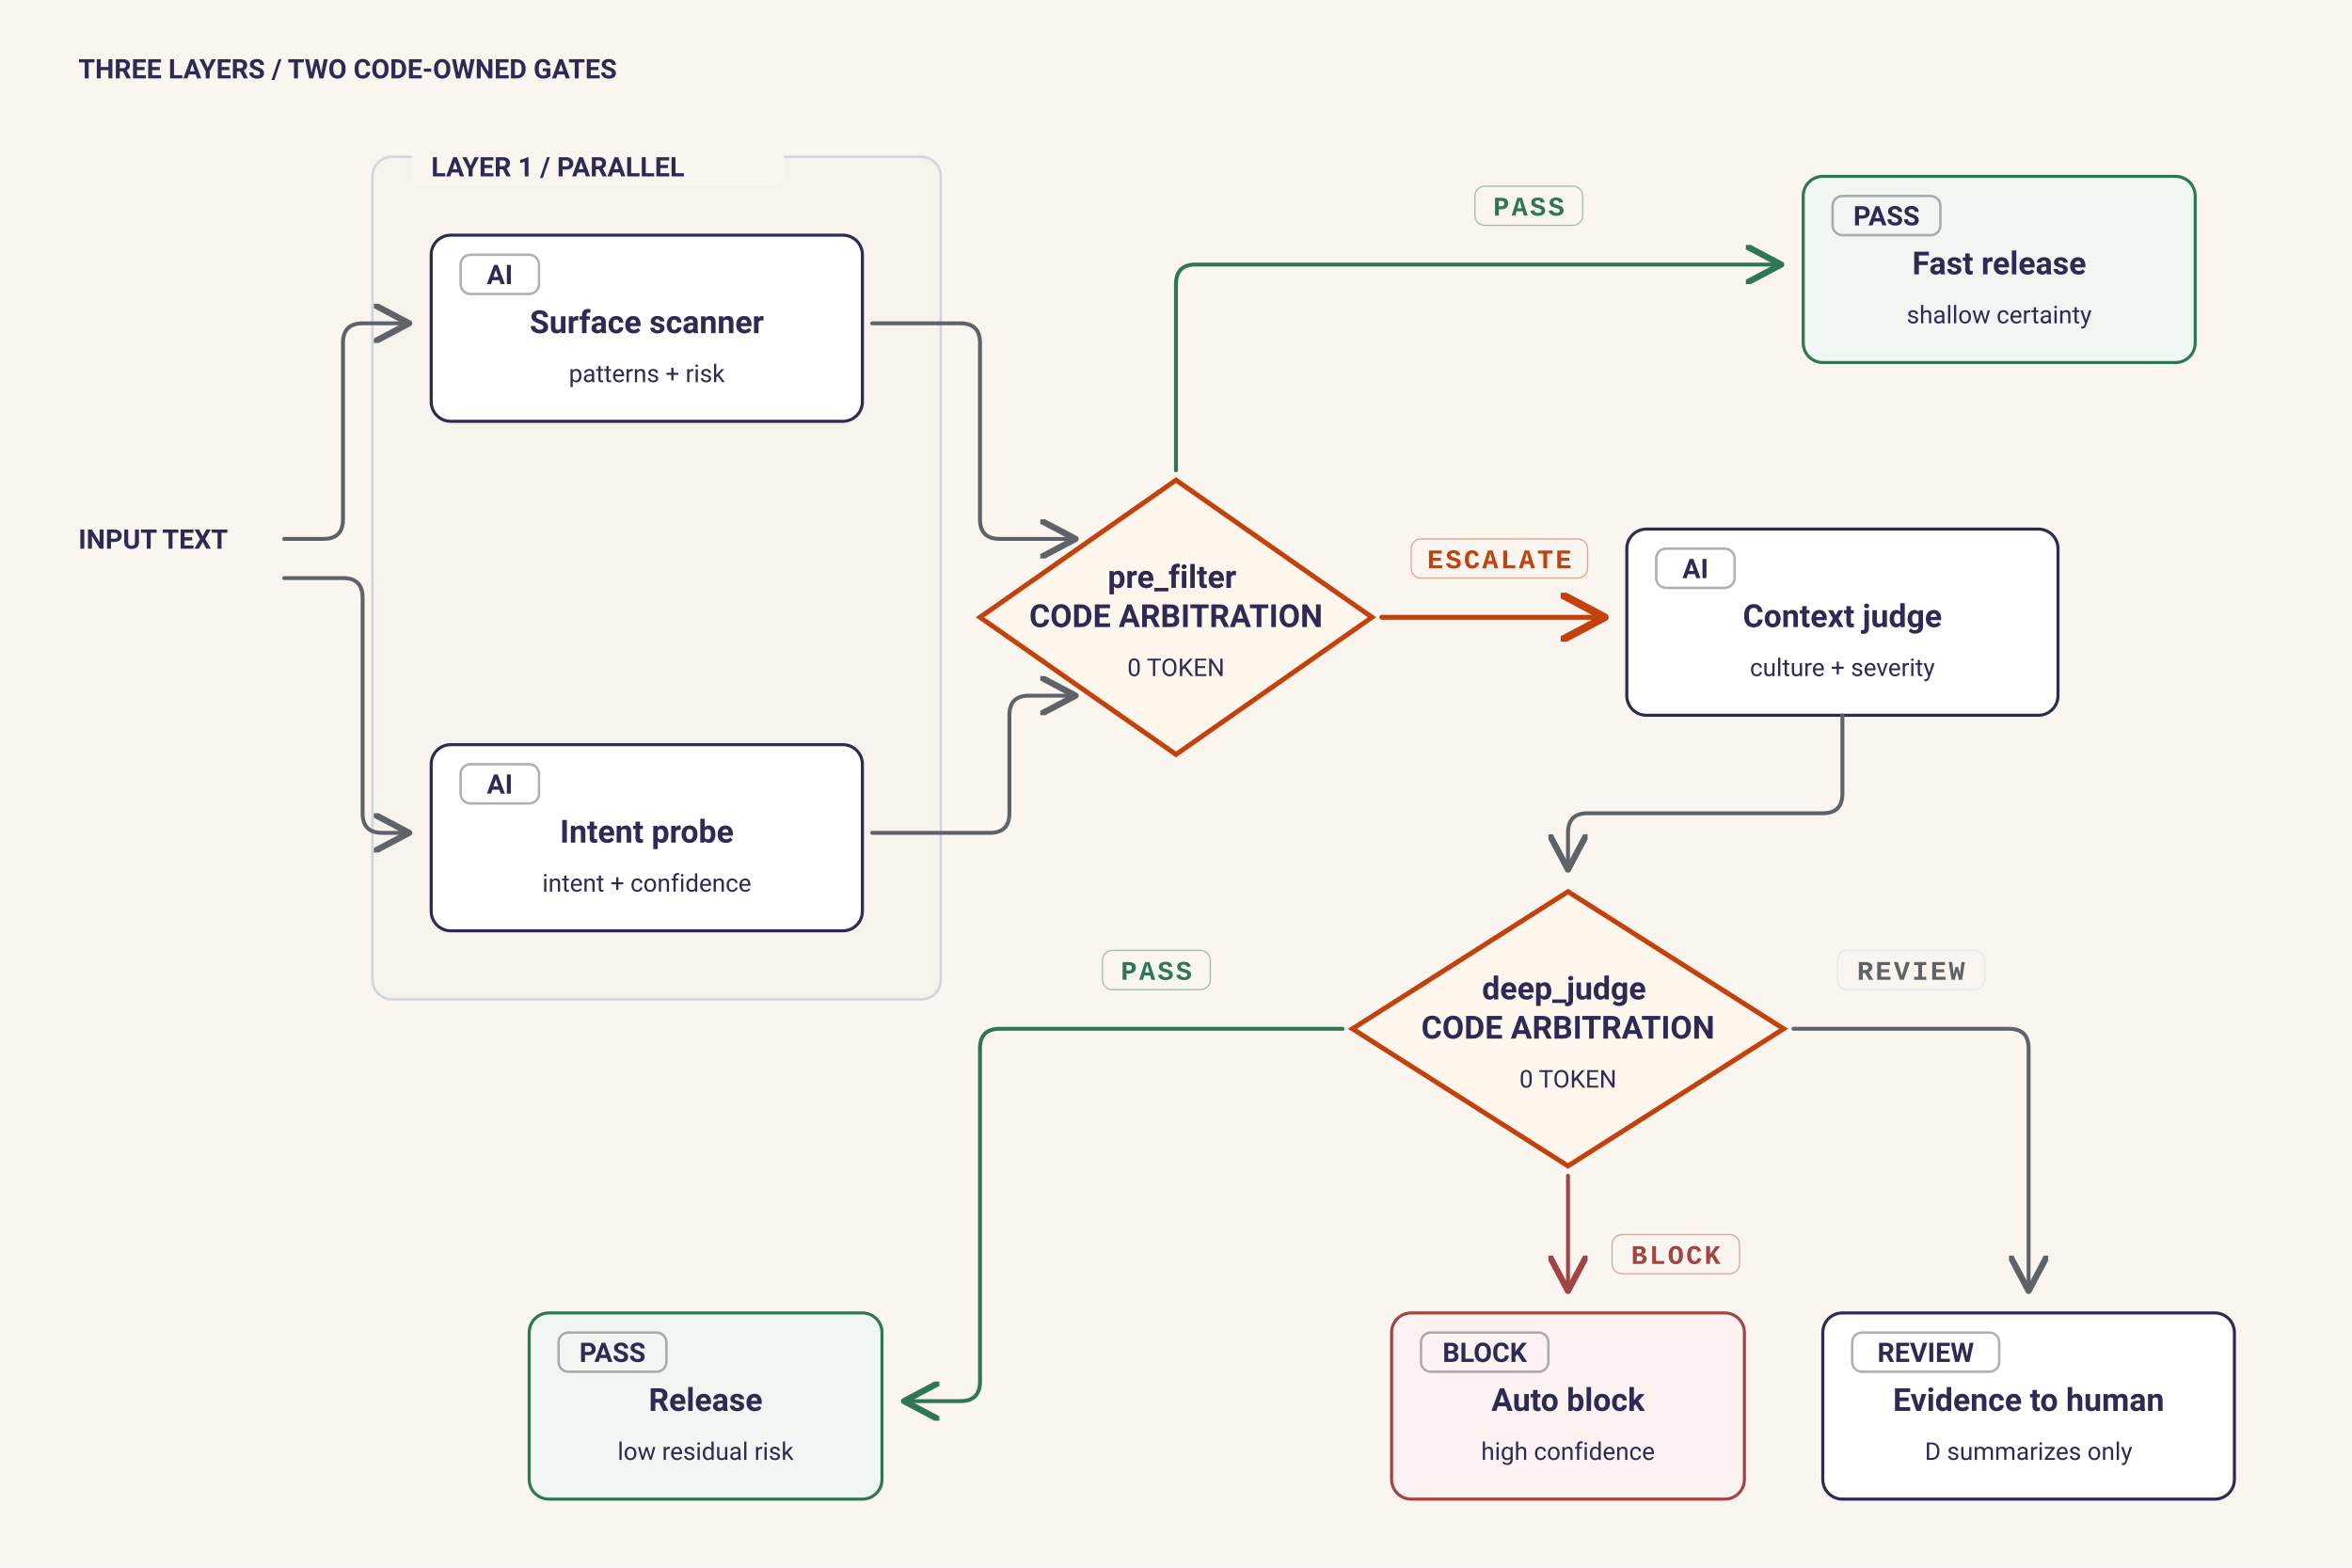
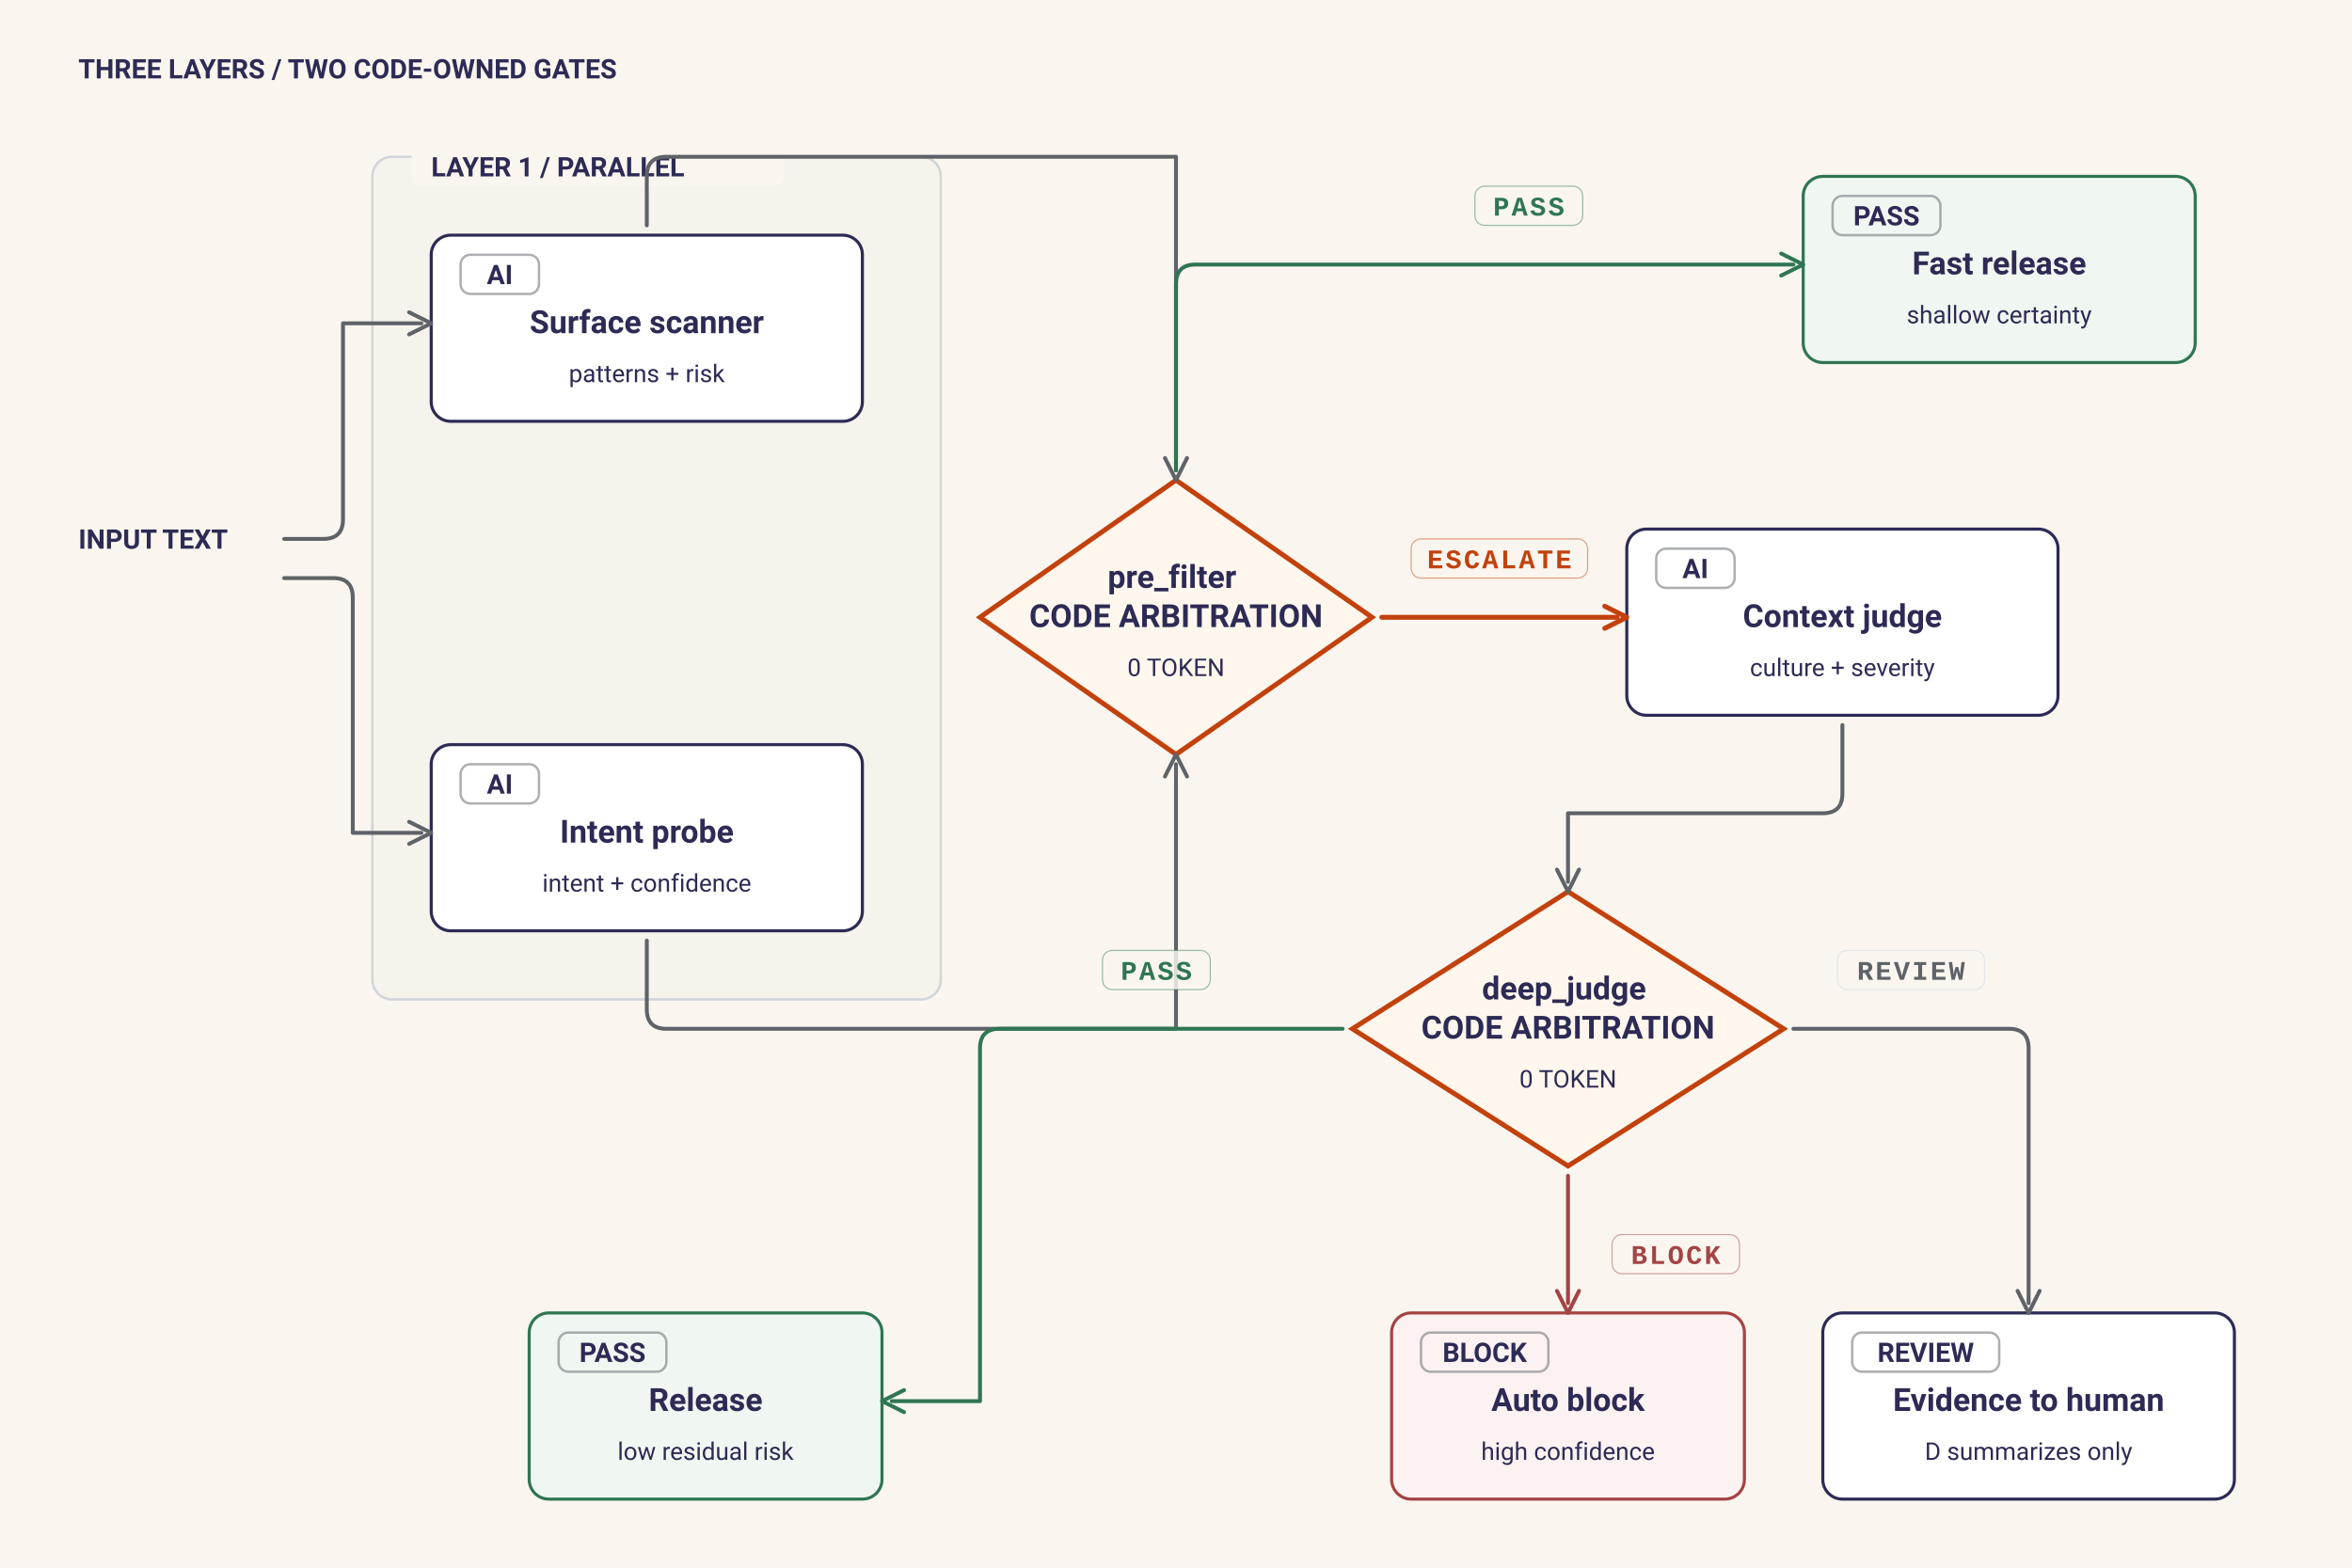
<svg xmlns="http://www.w3.org/2000/svg" class="editorial-diagram editorial-diagram-tier-guardian diagram-typography-standard" viewBox="0 0 960 640" width="100%" role="img" aria-labelledby="tier-guardian-title tier-guardian-desc" preserveAspectRatio="xMidYMid meet">
  <defs>
    <marker id="tier-guardian-arrow-default" markerWidth="10" markerHeight="10" refX="9" refY="5" orient="auto-start-reverse">
      <path d="M0.5,0.5 L9,5 L0.5,9.5" fill="none" stroke="#5f6368" stroke-width="1.6" stroke-linecap="round" stroke-linejoin="round" />
    </marker>
    <marker id="tier-guardian-arrow-accent" markerWidth="10" markerHeight="10" refX="9" refY="5" orient="auto-start-reverse">
      <path d="M0.5,0.5 L9,5 L0.5,9.5" fill="none" stroke="#c2410c" stroke-width="1.6" stroke-linecap="round" stroke-linejoin="round" />
    </marker>
    <marker id="tier-guardian-arrow-success" markerWidth="10" markerHeight="10" refX="9" refY="5" orient="auto-start-reverse">
      <path d="M0.5,0.5 L9,5 L0.5,9.5" fill="none" stroke="#2f7652" stroke-width="1.6" stroke-linecap="round" stroke-linejoin="round" />
    </marker>
    <marker id="tier-guardian-arrow-danger" markerWidth="10" markerHeight="10" refX="9" refY="5" orient="auto-start-reverse">
      <path d="M0.5,0.5 L9,5 L0.5,9.5" fill="none" stroke="#a34444" stroke-width="1.6" stroke-linecap="round" stroke-linejoin="round" />
    </marker>
  </defs>
  <style>
.editorial-diagram text{font-family:-apple-system,BlinkMacSystemFont,'Segoe UI',Roboto,'Noto Sans SC',sans-serif;fill:#2d2b55;letter-spacing:0}
.zone&gt;rect:first-child{fill:#2d2b55;fill-opacity:.018;stroke:#d1d5db;stroke-width:1}
.zone-label-mask{fill:#faf6ef}
.connector-label rect{fill:#faf6ef;fill-opacity:.82}
.zone-label,.node-tag,.connector-label text,.label-eyebrow{font-family:'SFMono-Regular',Consolas,'Liberation Mono','Noto Sans Mono CJK SC',monospace;font-size:11px;font-weight:600;letter-spacing:.08em;fill:#5f6368}
.lane rect{fill:#faf6ef;stroke:#e5e7eb;stroke-width:1}.lane-tinted rect{fill:#2d2b55;fill-opacity:.018}
.lane line{stroke:#d1d5db;stroke-width:1}.lane-label{font-family:'SFMono-Regular',Consolas,'Liberation Mono','Noto Sans Mono CJK SC',monospace;font-size:11px;font-weight:600;fill:#5f6368;letter-spacing:.06em}
.connector{fill:none;stroke:#5f6368;stroke-width:1.6;stroke-linejoin:round;stroke-linecap:round}
.connector-accent{stroke:#c2410c;stroke-width:2}
.connector-success{stroke:#2f7652}.connector-danger{stroke:#a34444}
.connector-dashed{stroke-dasharray:6 4}
.node-mask,.decision-mask{fill:#faf6ef;stroke:none}
.node-box{fill:#ffffff;stroke:#2d2b55;stroke-width:1.25}
.node-muted .node-box{fill:#faf6ef;stroke:#d1d5db}
.node-store .node-box{fill:#2d2b55;fill-opacity:.045;stroke:#5f6368}
.node-optional .node-box{fill:#faf6ef;stroke:#d1d5db;stroke-dasharray:6 4}
.node-focal .node-box{fill:#fff7ed;stroke:#c2410c;stroke-width:2}
.node-success .node-box{fill:#f0f7f2;stroke:#2f7652}
.node-danger .node-box{fill:#fdf2f2;stroke:#a34444}
.node-tag-box{fill:none;stroke:#5f6368;stroke-opacity:.5}
.node-focal .node-tag-box{stroke:#c2410c}.node-focal .node-tag{fill:#c2410c}
.node-title,.decision-title{font-size:13px;font-weight:650}
.node-subtitle,.decision-subtitle{font-family:'SFMono-Regular',Consolas,'Liberation Mono','Noto Sans Mono CJK SC',monospace;font-size:10px;fill:#5f6368}
.decision-box{fill:#ffffff;stroke:#2d2b55;stroke-width:1.25}
.decision-focal .decision-box{fill:#fff7ed;stroke:#c2410c;stroke-width:2}
.connector-label rect{stroke:#e5e7eb;stroke-width:.5}
.connector-label-accent rect{stroke:#c2410c;stroke-opacity:.45}.connector-label-accent text{fill:#c2410c}
.connector-label-success rect{stroke:#2f7652;stroke-opacity:.45}.connector-label-success text{fill:#2f7652}
.connector-label-danger rect{stroke:#a34444;stroke-opacity:.45}.connector-label-danger text{fill:#a34444}
.connector-label-dashed rect{stroke:#5f6368;stroke-dasharray:3 2}.connector-label-dashed text{fill:#5f6368}
.annotation line{stroke:#c2410c;stroke-width:2}.annotation text{font-size:12px;font-style:italic}
.label-metric{font-family:'SFMono-Regular',Consolas,'Liberation Mono','Noto Sans Mono CJK SC',monospace;font-size:12px;font-weight:600;fill:#c2410c}
.step-header rect{fill:#2d2b55;fill-opacity:.1}.step-header text{font-family:'SFMono-Regular',Consolas,'Liberation Mono','Noto Sans Mono CJK SC',monospace;font-size:11px;font-weight:600;fill:#5f6368}
.step-header .step-label{letter-spacing:.06em}.step-focal rect{fill:#f97316;fill-opacity:.16}.step-focal text{fill:#c2410c}
.diagram-typography-expanded .zone-label,.diagram-typography-expanded .node-tag,.diagram-typography-expanded .connector-label text,.diagram-typography-expanded .label-eyebrow{font-size:12px}
.diagram-typography-expanded .node-title,.diagram-typography-expanded .decision-title{font-size:14px}
.diagram-typography-expanded .node-subtitle,.diagram-typography-expanded .decision-subtitle{font-size:10px}
.diagram-typography-expanded .annotation text{font-size:13px}
</style>
  <rect width="960" height="640" fill="#faf6ef" />
  <g class="zone">
    <rect x="152" y="64" width="232" height="344" rx="8" />
    <rect class="zone-label-mask" x="168" y="60" width="152" height="16" rx="4" />
    <text class="zone-label" x="176" y="72">LAYER 1 / PARALLEL</text>
  </g>
  <g class="node node-default">
    <rect class="node-mask" x="176" y="96" width="176" height="76" rx="8" />
    <rect class="node-box" x="176" y="96" width="176" height="76" rx="8" />
    <rect class="node-tag-box" x="188" y="104" width="32" height="16" rx="4" />
    <text class="node-tag" x="204" y="116" text-anchor="middle">AI</text>
    <text class="node-title" text-anchor="middle">
      <tspan x="264" y="136">Surface scanner</tspan>
    </text>
    <text class="node-subtitle" text-anchor="middle">
      <tspan x="264" y="156">patterns + risk</tspan>
    </text>
  </g>
  <g class="node node-default">
    <rect class="node-mask" x="176" y="304" width="176" height="76" rx="8" />
    <rect class="node-box" x="176" y="304" width="176" height="76" rx="8" />
    <rect class="node-tag-box" x="188" y="312" width="32" height="16" rx="4" />
    <text class="node-tag" x="204" y="324" text-anchor="middle">AI</text>
    <text class="node-title" text-anchor="middle">
      <tspan x="264" y="344">Intent probe</tspan>
    </text>
    <text class="node-subtitle" text-anchor="middle">
      <tspan x="264" y="364">intent + confidence</tspan>
    </text>
  </g>
  <g class="decision decision-focal">
+     <rect class="decision-mask-rect" x="400" y="196" width="160" height="112" fill="none" stroke="none" />
    <polygon class="decision-mask" points="480,196 560,252 480,308 400,252" />
    <polygon class="decision-box" points="480,196 560,252 480,308 400,252" />
    <text class="decision-title" text-anchor="middle">
      <tspan x="480" y="240">pre_filter</tspan>
      <tspan x="480" y="256">CODE ARBITRATION</tspan>
    </text>
    <text class="decision-subtitle" x="480" y="276" text-anchor="middle">0 TOKEN</text>
  </g>
  <g class="node node-success">
    <rect class="node-mask" x="736" y="72" width="160" height="76" rx="8" />
    <rect class="node-box" x="736" y="72" width="160" height="76" rx="8" />
    <rect class="node-tag-box" x="748" y="80" width="44" height="16" rx="4" />
    <text class="node-tag" x="770" y="92" text-anchor="middle">PASS</text>
    <text class="node-title" text-anchor="middle">
      <tspan x="816" y="112">Fast release</tspan>
    </text>
    <text class="node-subtitle" text-anchor="middle">
      <tspan x="816" y="132">shallow certainty</tspan>
    </text>
  </g>
  <g class="node node-default">
    <rect class="node-mask" x="664" y="216" width="176" height="76" rx="8" />
    <rect class="node-box" x="664" y="216" width="176" height="76" rx="8" />
    <rect class="node-tag-box" x="676" y="224" width="32" height="16" rx="4" />
    <text class="node-tag" x="692" y="236" text-anchor="middle">AI</text>
    <text class="node-title" text-anchor="middle">
      <tspan x="752" y="256">Context judge</tspan>
    </text>
    <text class="node-subtitle" text-anchor="middle">
      <tspan x="752" y="276">culture + severity</tspan>
    </text>
  </g>
  <g class="decision decision-focal">
+     <rect class="decision-mask-rect" x="552" y="364" width="176" height="112" fill="none" stroke="none" />
    <polygon class="decision-mask" points="640,364 728,420 640,476 552,420" />
    <polygon class="decision-box" points="640,364 728,420 640,476 552,420" />
    <text class="decision-title" text-anchor="middle">
      <tspan x="640" y="408">deep_judge</tspan>
      <tspan x="640" y="424">CODE ARBITRATION</tspan>
    </text>
    <text class="decision-subtitle" x="640" y="444" text-anchor="middle">0 TOKEN</text>
  </g>
  <g class="node node-success">
    <rect class="node-mask" x="216" y="536" width="144" height="76" rx="8" />
    <rect class="node-box" x="216" y="536" width="144" height="76" rx="8" />
    <rect class="node-tag-box" x="228" y="544" width="44" height="16" rx="4" />
    <text class="node-tag" x="250" y="556" text-anchor="middle">PASS</text>
    <text class="node-title" text-anchor="middle">
      <tspan x="288" y="576">Release</tspan>
    </text>
    <text class="node-subtitle" text-anchor="middle">
      <tspan x="288" y="596">low residual risk</tspan>
    </text>
  </g>
  <g class="node node-danger">
    <rect class="node-mask" x="568" y="536" width="144" height="76" rx="8" />
    <rect class="node-box" x="568" y="536" width="144" height="76" rx="8" />
    <rect class="node-tag-box" x="580" y="544" width="52" height="16" rx="4" />
    <text class="node-tag" x="606" y="556" text-anchor="middle">BLOCK</text>
    <text class="node-title" text-anchor="middle">
      <tspan x="640" y="576">Auto block</tspan>
    </text>
    <text class="node-subtitle" text-anchor="middle">
      <tspan x="640" y="596">high confidence</tspan>
    </text>
  </g>
  <g class="node node-default">
    <rect class="node-mask" x="744" y="536" width="168" height="76" rx="8" />
    <rect class="node-box" x="744" y="536" width="168" height="76" rx="8" />
    <rect class="node-tag-box" x="756" y="544" width="60" height="16" rx="4" />
    <text class="node-tag" x="786" y="556" text-anchor="middle">REVIEW</text>
    <text class="node-title" text-anchor="middle">
      <tspan x="828" y="576">Evidence to human</tspan>
    </text>
    <text class="node-subtitle" text-anchor="middle">
      <tspan x="828" y="596">D summarizes only</tspan>
    </text>
  </g>
-   <path class="connector connector-default" d="M 116 220 L 132 220 Q 140 220 140 212 L 140 140 Q 140 132 148 132 L 167 132" marker-end="url(#tier-guardian-arrow-default)" />
-   <path class="connector connector-default" d="M 116 236 L 140 236 Q 148 236 148 244 L 148 332 Q 148 340 156 340 L 167 340" marker-end="url(#tier-guardian-arrow-default)" />
-   <path class="connector connector-default" d="M 356 132 L 392 132 Q 400 132 400 140 L 400 212 Q 400 220 408 220 L 439 220" marker-end="url(#tier-guardian-arrow-default)" />
-   <path class="connector connector-default" d="M 356 340 L 404 340 Q 412 340 412 332 L 412 292 Q 412 284 420 284 L 439 284" marker-end="url(#tier-guardian-arrow-default)" />
-   <path class="connector connector-success" d="M 480 192 L 480 116 Q 480 108 488 108 L 727 108" marker-end="url(#tier-guardian-arrow-success)" />
-   <path class="connector connector-accent" d="M 564 252 L 655 252" marker-end="url(#tier-guardian-arrow-accent)" />
-   <path class="connector connector-default" d="M 752 292 L 752 324 Q 752 332 744 332 L 648 332 Q 640 332 640 340 L 640 355" marker-end="url(#tier-guardian-arrow-default)" />
-   <path class="connector connector-success" d="M 548 420 L 408 420 Q 400 420 400 428 L 400 564 Q 400 572 392 572 L 369 572" marker-end="url(#tier-guardian-arrow-success)" />
-   <path class="connector connector-danger" d="M 640 480 L 640 527" marker-end="url(#tier-guardian-arrow-danger)" />
-   <path class="connector connector-default" d="M 732 420 L 820 420 Q 828 420 828 428 L 828 527" marker-end="url(#tier-guardian-arrow-default)" />
+   <path class="connector connector-default" d="M 116 220 L 132 220 Q 140 220 140 212 L 140 132 L 172 132" />
+   <path class="connector" d="M 167 127.5 L 176 132 L 167 136.5" fill="none" stroke-linecap="round" stroke-linejoin="round" stroke-width="1.6" />
+   <path class="connector connector-default" d="M 116 236 L 136 236 Q 144 236 144 244 L 144 340 L 172 340" />
+   <path class="connector" d="M 167 335.5 L 176 340 L 167 344.5" fill="none" stroke-linecap="round" stroke-linejoin="round" stroke-width="1.6" />
+   <path class="connector connector-default" d="M 264 92 L 264 72 Q 264 64 272 64 L 480 64 L 480 192" />
+   <path class="connector" d="M 475.5 187 L 480 196 L 484.5 187" fill="none" stroke-linecap="round" stroke-linejoin="round" stroke-width="1.6" />
+   <path class="connector connector-default" d="M 264 384 L 264 412 Q 264 420 272 420 L 480 420 L 480 312" />
+   <path class="connector" d="M 475.5 317 L 480 308 L 484.5 317" fill="none" stroke-linecap="round" stroke-linejoin="round" stroke-width="1.6" />
+   <path class="connector connector-success" d="M 480 192 L 480 116 Q 480 108 488 108 L 732 108" />
+   <path class="connector connector-success" d="M 727 103.5 L 736 108 L 727 112.5" fill="none" stroke-linecap="round" stroke-linejoin="round" stroke-width="1.6" />
+   <path class="connector connector-accent" d="M 564 252 L 660 252" />
+   <path class="connector connector-accent" d="M 655 247.5 L 664 252 L 655 256.5" fill="none" stroke-linecap="round" stroke-linejoin="round" stroke-width="2" />
+   <path class="connector connector-default" d="M 752 296 L 752 324 Q 752 332 744 332 L 640 332 L 640 360" />
+   <path class="connector" d="M 635.5 355 L 640 364 L 644.5 355" fill="none" stroke-linecap="round" stroke-linejoin="round" stroke-width="1.6" />
+   <path class="connector connector-success" d="M 548 420 L 408 420 Q 400 420 400 428 L 400 572 L 364 572" />
+   <path class="connector connector-success" d="M 369 567.5 L 360 572 L 369 576.5" fill="none" stroke-linecap="round" stroke-linejoin="round" stroke-width="1.6" />
+   <path class="connector connector-danger" d="M 640 480 L 640 532" />
+   <path class="connector connector-danger" d="M 635.5 527 L 640 536 L 644.5 527" fill="none" stroke-linecap="round" stroke-linejoin="round" stroke-width="1.6" />
+   <path class="connector connector-default" d="M 732 420 L 820 420 Q 828 420 828 428 L 828 532" />
+   <path class="connector" d="M 823.5 527 L 828 536 L 832.5 527" fill="none" stroke-linecap="round" stroke-linejoin="round" stroke-width="1.6" />
  <text class="label label-eyebrow" x="32" y="32" text-anchor="start">THREE LAYERS / TWO CODE-OWNED GATES</text>
  <g class="connector-label connector-label-success">
    <rect x="602" y="76" width="44" height="16" rx="4" />
    <text x="624" y="88" text-anchor="middle">PASS</text>
  </g>
  <g class="connector-label connector-label-accent">
    <rect x="576" y="220" width="72" height="16" rx="4" />
    <text x="612" y="232" text-anchor="middle">ESCALATE</text>
  </g>
  <g class="connector-label connector-label-success">
    <rect x="450" y="388" width="44" height="16" rx="4" />
    <text x="472" y="400" text-anchor="middle">PASS</text>
  </g>
  <g class="connector-label connector-label-danger">
    <rect x="658" y="504" width="52" height="16" rx="4" />
    <text x="684" y="516" text-anchor="middle">BLOCK</text>
  </g>
  <g class="connector-label connector-label-default">
    <rect x="750" y="388" width="60" height="16" rx="4" />
    <text x="780" y="400" text-anchor="middle">REVIEW</text>
  </g>
  <text class="label label-eyebrow" x="32" y="224" text-anchor="start">INPUT TEXT</text>
</svg>
